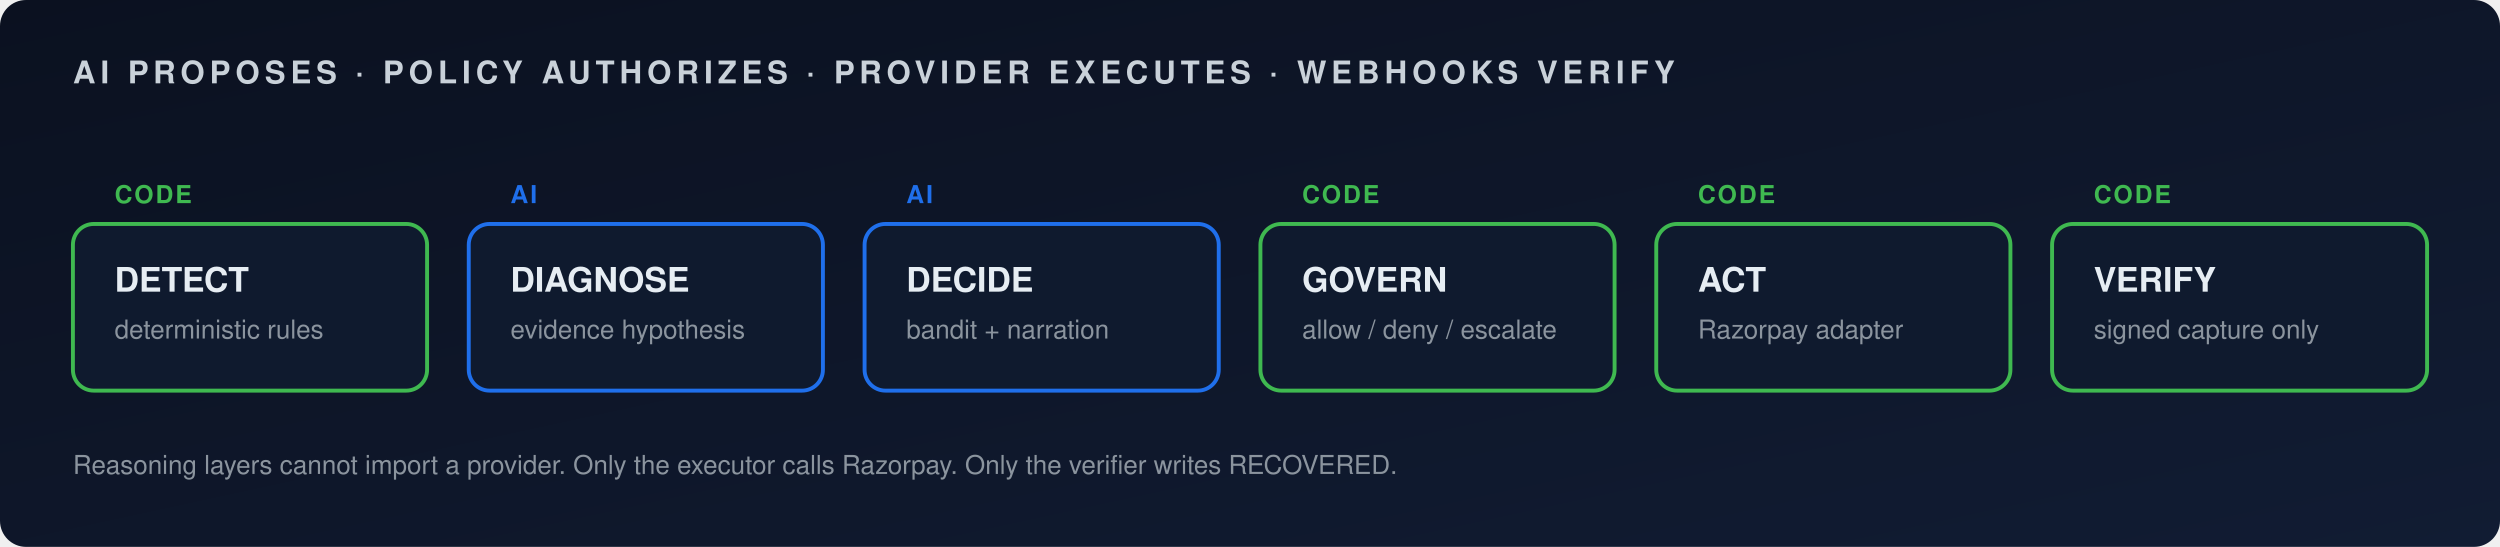
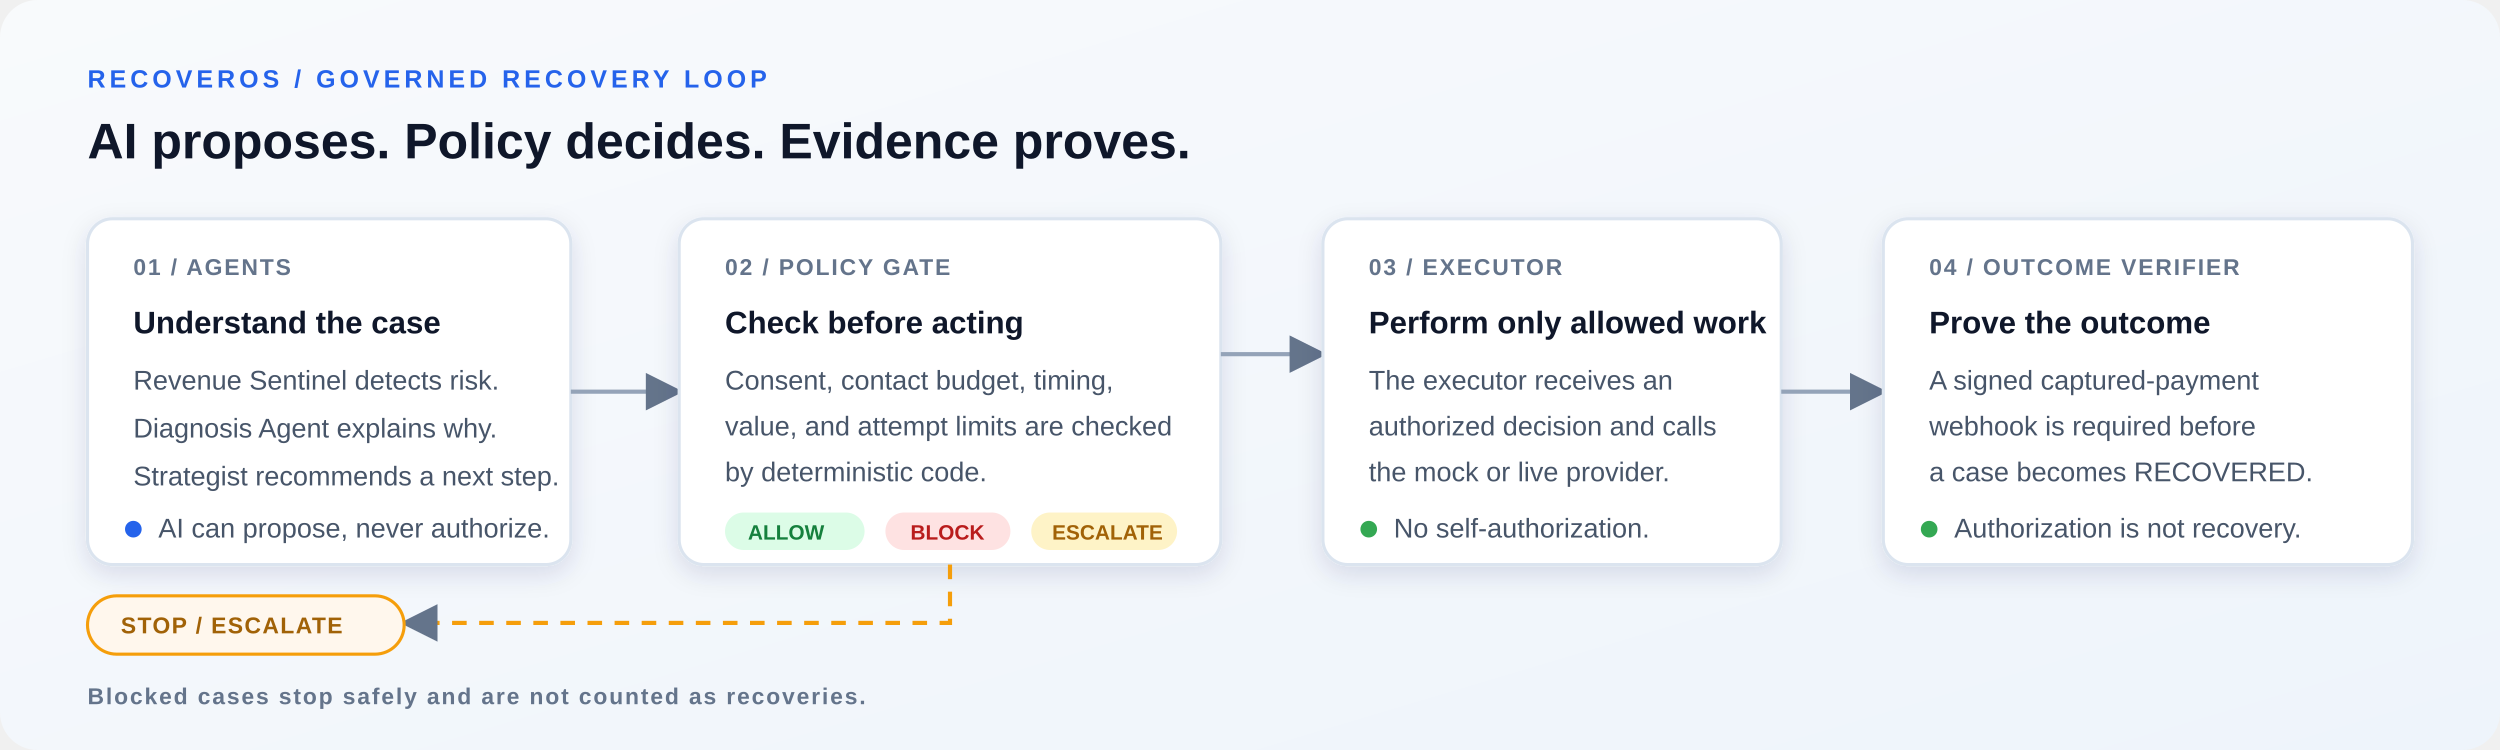
- <svg xmlns="http://www.w3.org/2000/svg" viewBox="0 0 960 210" width="960" height="210" role="img" aria-label="RecoverOS pipeline: detect, diagnose, decide, govern, act, verify">
+ <svg xmlns="http://www.w3.org/2000/svg" viewBox="0 0 1200 360" role="img" aria-labelledby="title desc">
  <defs>
    <linearGradient id="bg" x1="0" y1="0" x2="1" y2="1">
-       <stop offset="0%" stop-color="#0b1120" />
-       <stop offset="100%" stop-color="#111c33" />
+       <stop offset="0" stop-color="#f8fafc" />
+       <stop offset="1" stop-color="#eef4fb" />
    </linearGradient>
-     <linearGradient id="wire" x1="0" y1="0" x2="1" y2="0">
-       <stop offset="0%" stop-color="#1f6feb" />
-       <stop offset="50%" stop-color="#3fb950" />
-       <stop offset="100%" stop-color="#1f6feb" />
-     </linearGradient>
+     <filter id="shadow" x="-20%" y="-20%" width="140%" height="140%">
+       <feDropShadow dx="0" dy="4" stdDeviation="6" flood-color="#172554" flood-opacity=".12" />
+     </filter>
+     <marker id="arrow" markerWidth="9" markerHeight="9" refX="8" refY="4.5" orient="auto">
+       <path d="M0 0L9 4.5L0 9Z" fill="#64748b" />
+     </marker>
    <style>
-       .stage { fill: #0f1a2e; stroke: #26334d; stroke-width: 1.5; }
-       .ai    { stroke: #1f6feb; }
-       .det   { stroke: #3fb950; }
-       .lbl   { font-family: 'Segoe UI', Helvetica, Arial, sans-serif; font-size: 13px; font-weight: 600; fill: #e6edf3; }
-       .sub   { font-family: 'Segoe UI', Helvetica, Arial, sans-serif; font-size: 10px; fill: #8b949e; }
-       .tag   { font-family: 'Segoe UI', Helvetica, Arial, sans-serif; font-size: 9.5px; font-weight: 700; letter-spacing: .08em; }
-       .title { font-family: 'Segoe UI', Helvetica, Arial, sans-serif; font-size: 12px; font-weight: 700; fill: #c9d1d9; letter-spacing: .16em; }
-       .flow  { stroke: url(#wire); stroke-width: 2.5; fill: none; stroke-dasharray: 10 8; animation: dash 1.4s linear infinite; }
-       .pulse { animation: pulse 2.6s ease-in-out infinite; }
-       .p2 { animation-delay: .3s; } .p3 { animation-delay: .6s; }
-       .p4 { animation-delay: .9s; } .p5 { animation-delay: 1.2s; } .p6 { animation-delay: 1.5s; }
-       @keyframes dash  { to { stroke-dashoffset: -36; } }
-       @keyframes pulse { 0%,100% { opacity: .55; } 50% { opacity: 1; } }
-       @media (prefers-reduced-motion: reduce) {
-         .flow { animation: none; } .pulse { animation: none; opacity: 1; }
-       }
+       .kicker { font: 700 12px 'Segoe UI',Arial,sans-serif; letter-spacing: .16em; fill:#2563eb }
+       .headline { font: 700 24px 'Segoe UI',Arial,sans-serif; fill:#0f172a }
+       .label { font: 700 15px 'Segoe UI',Arial,sans-serif; fill:#0f172a }
+       .body { font: 13px 'Segoe UI',Arial,sans-serif; fill:#475569 }
+       .small { font: 700 11px 'Segoe UI',Arial,sans-serif; letter-spacing:.08em; fill:#64748b }
+       .card { fill:#fff; stroke:#dbe4ef; stroke-width:1.5 }
+       .ai { stroke:#60a5fa; }
+       .code { stroke:#34a853; }
+       .line { stroke:#94a3b8; stroke-width:2; fill:none; marker-end:url(#arrow) }
+       .dashed { stroke:#f59e0b; stroke-width:2; stroke-dasharray:7 6; fill:none; marker-end:url(#arrow) }
    </style>
  </defs>
-   <rect width="960" height="210" rx="10" fill="url(#bg)" />
-   <text class="title" x="28" y="32">AI PROPOSES · POLICY AUTHORIZES · PROVIDER EXECUTES · WEBHOOKS VERIFY</text>
-   <path class="flow" d="M 28 118 H 932" />
-   <g class="pulse">
-     <rect class="stage det" x="28" y="86" width="136" height="64" rx="8" />
-     <text class="lbl" x="44" y="112">DETECT</text>
-     <text class="sub" x="44" y="130">deterministic rules</text>
-     <text class="tag" x="44" y="78" fill="#3fb950">CODE</text>
-   </g>
-   <g class="pulse p2">
-     <rect class="stage ai" x="180" y="86" width="136" height="64" rx="8" />
-     <text class="lbl" x="196" y="112">DIAGNOSE</text>
-     <text class="sub" x="196" y="130">evidence hypothesis</text>
-     <text class="tag" x="196" y="78" fill="#1f6feb">AI</text>
-   </g>
-   <g class="pulse p3">
-     <rect class="stage ai" x="332" y="86" width="136" height="64" rx="8" />
-     <text class="lbl" x="348" y="112">DECIDE</text>
-     <text class="sub" x="348" y="130">bandit + narration</text>
-     <text class="tag" x="348" y="78" fill="#1f6feb">AI</text>
-   </g>
-   <g class="pulse p4">
-     <rect class="stage det" x="484" y="86" width="136" height="64" rx="8" />
-     <text class="lbl" x="500" y="112">GOVERN</text>
-     <text class="sub" x="500" y="130">allow / deny / escalate</text>
-     <text class="tag" x="500" y="78" fill="#3fb950">CODE</text>
-   </g>
-   <g class="pulse p5">
-     <rect class="stage det" x="636" y="86" width="136" height="64" rx="8" />
-     <text class="lbl" x="652" y="112">ACT</text>
-     <text class="sub" x="652" y="130">Razorpay adapter</text>
-     <text class="tag" x="652" y="78" fill="#3fb950">CODE</text>
-   </g>
-   <g class="pulse p6">
-     <rect class="stage det" x="788" y="86" width="144" height="64" rx="8" />
-     <text class="lbl" x="804" y="112">VERIFY</text>
-     <text class="sub" x="804" y="130">signed capture only</text>
-     <text class="tag" x="804" y="78" fill="#3fb950">CODE</text>
-   </g>
-   <text class="sub" x="28" y="182">Reasoning layers cannot import a provider. Only the executor calls Razorpay. Only the verifier writes RECOVERED.</text>
+   <rect width="1200" height="360" rx="18" fill="url(#bg)" />
+   <text class="kicker" x="42" y="42">RECOVEROS / GOVERNED RECOVERY LOOP</text>
+   <text class="headline" x="42" y="76">AI proposes. Policy decides. Evidence proves.</text>
+   <rect class="card" x="42" y="105" width="232" height="166" rx="12" filter="url(#shadow)" />
+   <text class="small" x="64" y="132">01 / AGENTS</text>
+   <text class="label" x="64" y="160">Understand the case</text>
+   <text class="body" x="64" y="187">Revenue Sentinel detects risk.</text>
+   <text class="body" x="64" y="210">Diagnosis Agent explains why.</text>
+   <text class="body" x="64" y="233">Strategist recommends a next step.</text>
+   <circle cx="64" cy="254" r="4" fill="#2563eb" />
+   <text class="body" x="76" y="258">AI can propose, never authorize.</text>
+   <path class="line" d="M274 188H326" />
+   <rect class="card" x="326" y="105" width="260" height="166" rx="12" filter="url(#shadow)" />
+   <text class="small" x="348" y="132">02 / POLICY GATE</text>
+   <text class="label" x="348" y="160">Check before acting</text>
+   <text class="body" x="348" y="187">Consent, contact budget, timing,</text>
+   <text class="body" x="348" y="209">value, and attempt limits are checked</text>
+   <text class="body" x="348" y="231">by deterministic code.</text>
+   <rect x="348" y="246" width="67" height="18" rx="9" fill="#dcfce7" />
+   <text x="359" y="259" font-size="10" font-family="Segoe UI,Arial" font-weight="700" fill="#15803d">ALLOW</text>
+   <rect x="425" y="246" width="60" height="18" rx="9" fill="#fee2e2" />
+   <text x="437" y="259" font-size="10" font-family="Segoe UI,Arial" font-weight="700" fill="#b91c1c">BLOCK</text>
+   <rect x="495" y="246" width="70" height="18" rx="9" fill="#fef3c7" />
+   <text x="505" y="259" font-size="10" font-family="Segoe UI,Arial" font-weight="700" fill="#a16207">ESCALATE</text>
+   <path class="line" d="M586 170H635" />
+   <path class="dashed" d="M456 271V299H194" />
+   <rect class="card" x="635" y="105" width="220" height="166" rx="12" filter="url(#shadow)" />
+   <text class="small" x="657" y="132">03 / EXECUTOR</text>
+   <text class="label" x="657" y="160">Perform only allowed work</text>
+   <text class="body" x="657" y="187">The executor receives an</text>
+   <text class="body" x="657" y="209">authorized decision and calls</text>
+   <text class="body" x="657" y="231">the mock or live provider.</text>
+   <circle cx="657" cy="254" r="4" fill="#34a853" />
+   <text class="body" x="669" y="258">No self-authorization.</text>
+   <path class="line" d="M855 188H904" />
+   <rect class="card" x="904" y="105" width="254" height="166" rx="12" filter="url(#shadow)" />
+   <text class="small" x="926" y="132">04 / OUTCOME VERIFIER</text>
+   <text class="label" x="926" y="160">Prove the outcome</text>
+   <text class="body" x="926" y="187">A signed captured-payment</text>
+   <text class="body" x="926" y="209">webhook is required before</text>
+   <text class="body" x="926" y="231">a case becomes RECOVERED.</text>
+   <circle cx="926" cy="254" r="4" fill="#34a853" />
+   <text class="body" x="938" y="258">Authorization is not recovery.</text>
+   <rect x="42" y="286" width="152" height="28" rx="14" fill="#fff7ed" stroke="#f59e0b" stroke-width="1.5" />
+   <text x="58" y="304" font-size="11" font-family="Segoe UI,Arial" font-weight="700" letter-spacing=".06em" fill="#a16207">STOP / ESCALATE</text>
+   <text class="small" x="42" y="338">Blocked cases stop safely and are not counted as recoveries.</text>
</svg>
